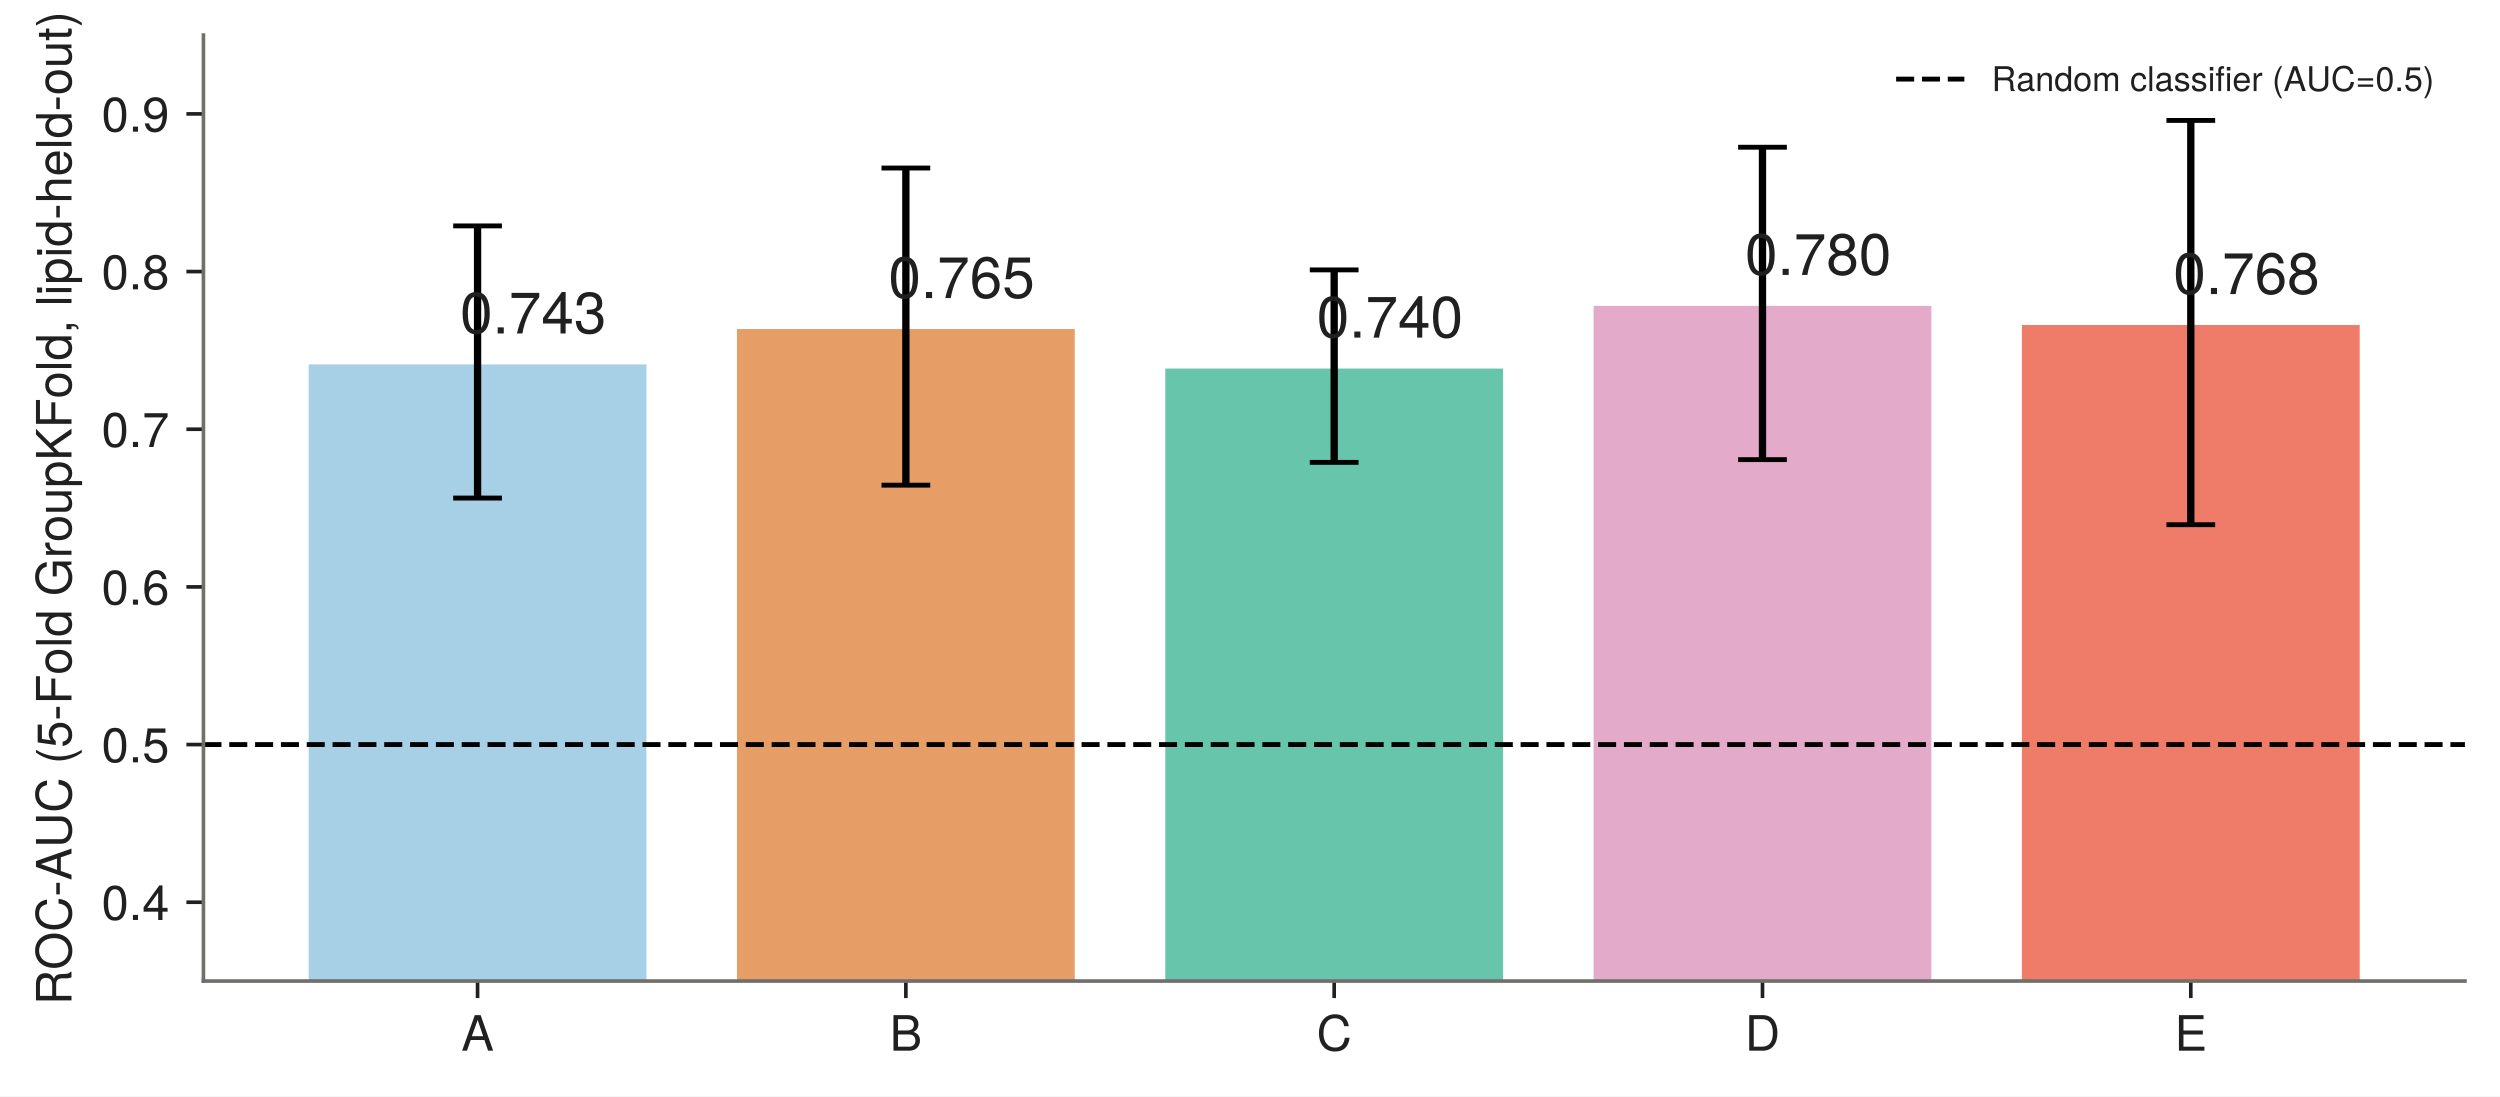
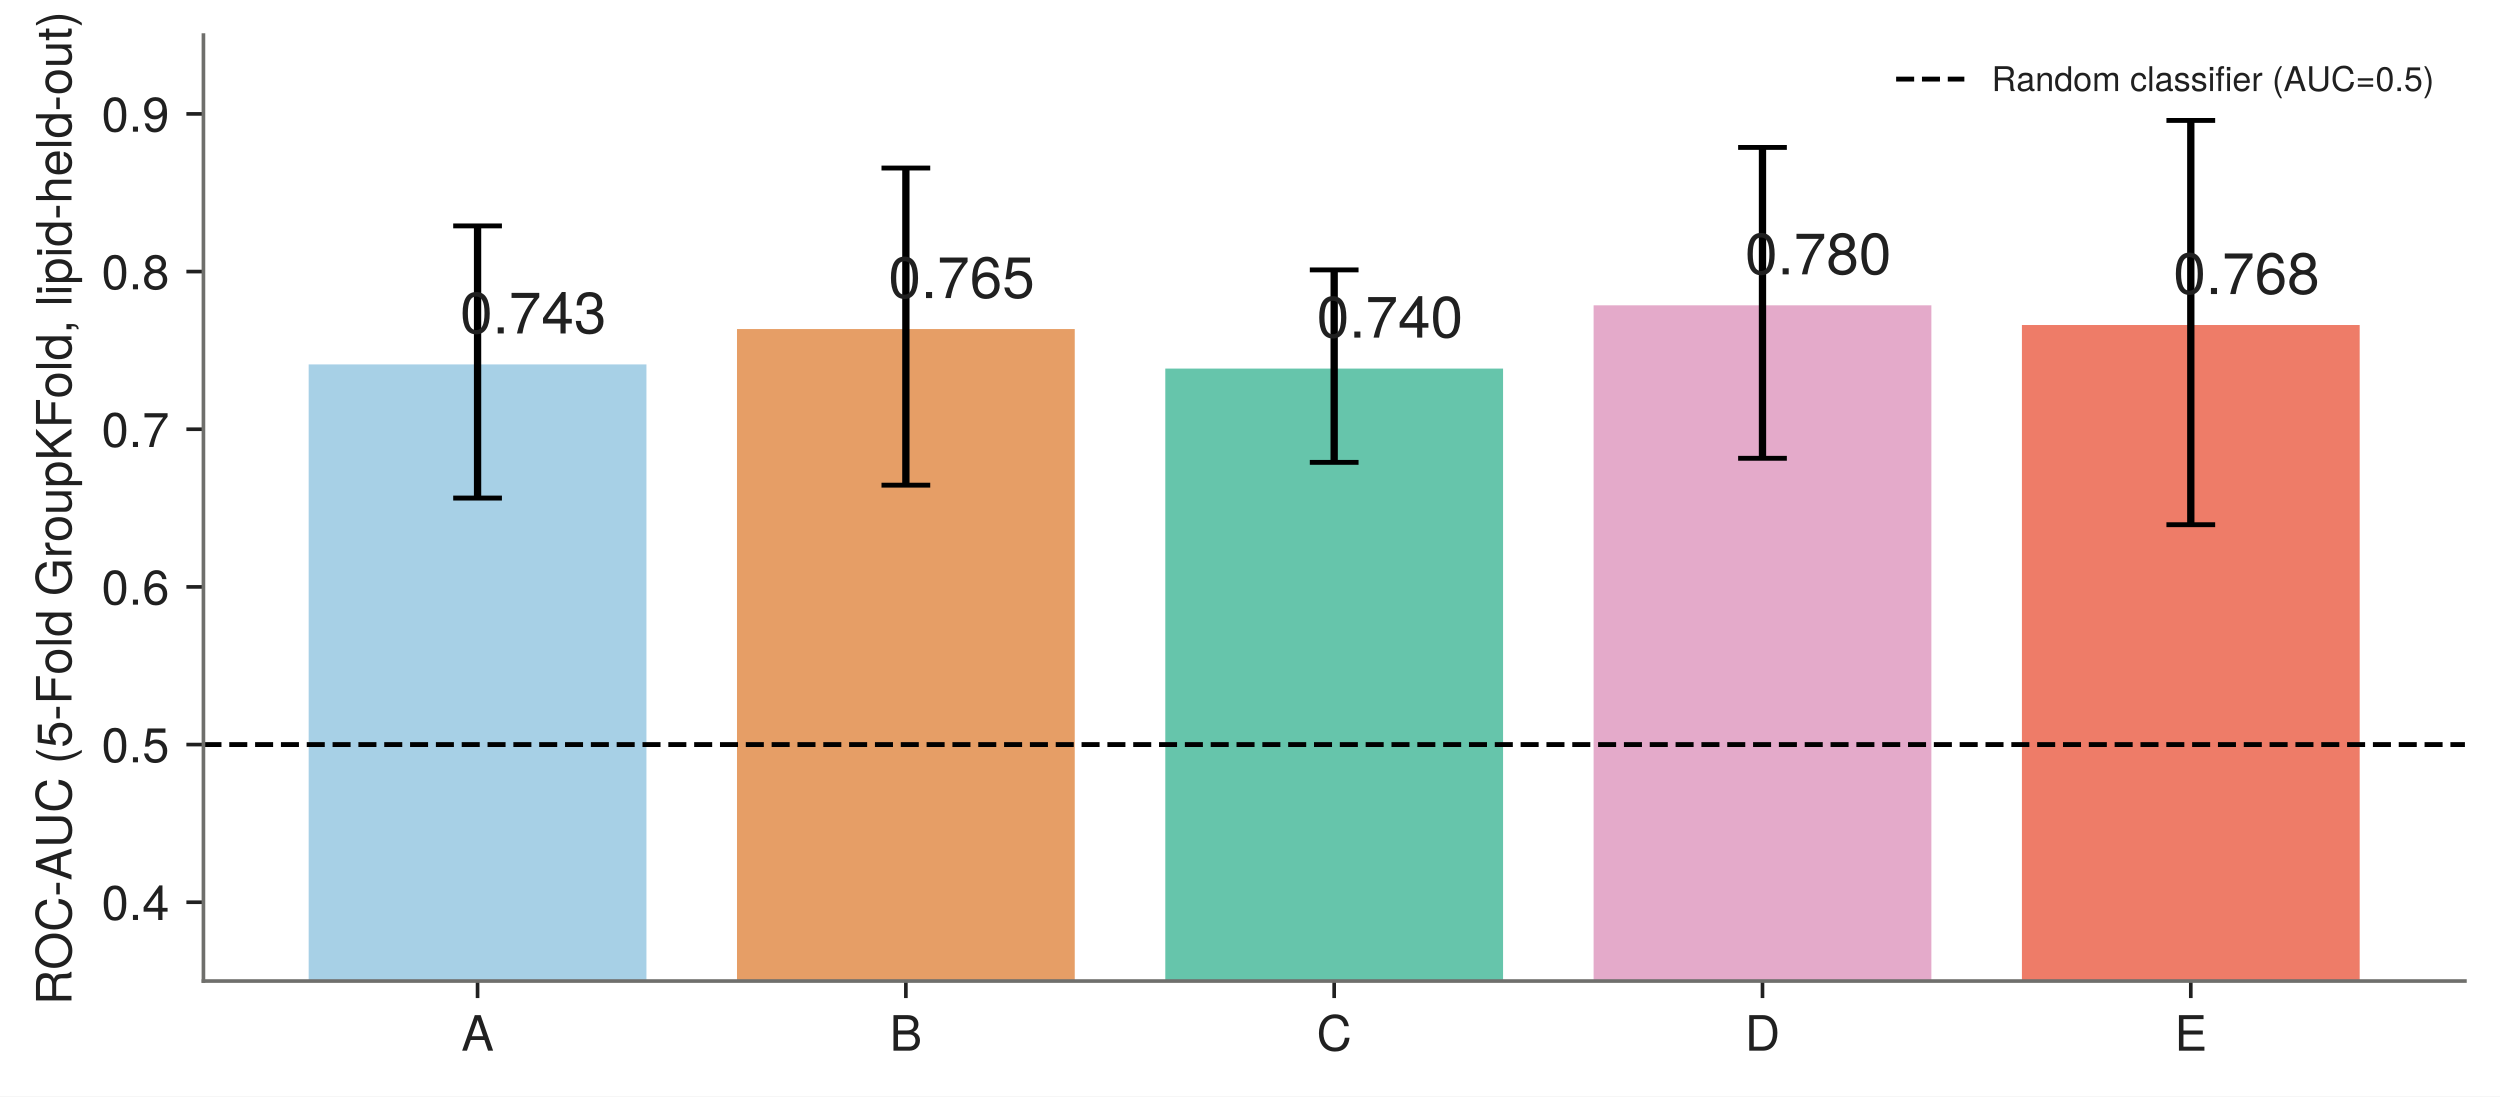
<svg xmlns="http://www.w3.org/2000/svg" xmlns:xlink="http://www.w3.org/1999/xlink" width="513.028pt" height="224.99pt" viewBox="0 0 513.028 224.99" version="1.1">
  <defs>
    <style type="text/css">*{stroke-linejoin: round; stroke-linecap: butt}</style>
  </defs>
  <g id="figure_1">
    <g id="patch_1">
      <path d="M 0 224.99  L 513.028 224.99  L 513.028 -0  L 0 -0  z " style="fill: #ffffff" />
    </g>
    <g id="axes_1">
      <g id="patch_2">
        <path d="M 41.748 201.32  L 505.828 201.32  L 505.828 7.2  L 41.748 7.2  z " style="fill: #ffffff" />
      </g>
      <g id="patch_3">
-         <path d="M 62.843 314.557  L 133.158 314.557  L 133.158 74.28  L 62.843 74.28  z " clip-path="url(#pfeb60986c5)" style="fill: #6db0d6; opacity: 0.6; stroke: #ffffff; stroke-linejoin: miter" />
+         <path d="M 62.843 314.557  L 133.158 314.557  L 133.158 74.28  L 62.843 74.28  z " clip-path="url(#p36dfa2da72)" style="fill: #6db0d6; opacity: 0.6; stroke: #ffffff; stroke-linejoin: miter" />
      </g>
      <g id="patch_4">
-         <path d="M 150.737 314.557  L 221.052 314.557  L 221.052 67.022  L 150.737 67.022  z " clip-path="url(#pfeb60986c5)" style="fill: #d55e00; opacity: 0.6; stroke: #ffffff; stroke-linejoin: miter" />
+         <path d="M 150.737 314.557  L 221.052 314.557  L 221.052 67.022  L 150.737 67.022  z " clip-path="url(#p36dfa2da72)" style="fill: #d55e00; opacity: 0.6; stroke: #ffffff; stroke-linejoin: miter" />
      </g>
      <g id="patch_5">
-         <path d="M 238.631 314.557  L 308.946 314.557  L 308.946 75.135  L 238.631 75.135  z " clip-path="url(#pfeb60986c5)" style="fill: #009e73; opacity: 0.6; stroke: #ffffff; stroke-linejoin: miter" />
+         <path d="M 238.631 314.557  L 308.946 314.557  L 308.946 75.135  L 238.631 75.135  z " clip-path="url(#p36dfa2da72)" style="fill: #009e73; opacity: 0.6; stroke: #ffffff; stroke-linejoin: miter" />
      </g>
      <g id="patch_6">
-         <path d="M 326.525 314.557  L 396.84 314.557  L 396.84 62.267  L 326.525 62.267  z " clip-path="url(#pfeb60986c5)" style="fill: #d271a6; opacity: 0.6; stroke: #ffffff; stroke-linejoin: miter" />
+         <path d="M 326.525 314.557  L 396.84 314.557  L 396.84 62.154  L 326.525 62.154  z " clip-path="url(#p36dfa2da72)" style="fill: #d271a6; opacity: 0.6; stroke: #ffffff; stroke-linejoin: miter" />
      </g>
      <g id="patch_7">
-         <path d="M 414.419 314.557  L 484.734 314.557  L 484.734 66.195  L 414.419 66.195  z " clip-path="url(#pfeb60986c5)" style="fill: #e22504; opacity: 0.6; stroke: #ffffff; stroke-linejoin: miter" />
+         <path d="M 414.419 314.557  L 484.734 314.557  L 484.734 66.195  L 414.419 66.195  z " clip-path="url(#p36dfa2da72)" style="fill: #e22504; opacity: 0.6; stroke: #ffffff; stroke-linejoin: miter" />
      </g>
      <g id="matplotlib.axis_1">
        <g id="xtick_1">
          <g id="line2d_1">
            <defs>
-               <path id="m1c5e6735d0" d="M 0 0  L 0 3.5  " style="stroke: #202020; stroke-width: 0.75" />
+               <path id="m18706e8032" d="M 0 0  L 0 3.5  " style="stroke: #202020; stroke-width: 0.75" />
            </defs>
            <g>
-               <use xlink:href="#m1c5e6735d0" x="98.001" y="201.32" style="fill: #202020; stroke: #202020; stroke-width: 0.75" />
+               <use xlink:href="#m18706e8032" x="98.001" y="201.32" style="fill: #202020; stroke: #202020; stroke-width: 0.75" />
            </g>
          </g>
          <g id="text_1">
            <g style="fill: #202020" transform="translate(94.6654 215.6106) scale(0.1 -0.1)">
              <defs>
                <path id="TeXGyreHeros-Regular-41" d="M 4179 0  L 2541 4666  L 1773 4666  L 109 0  L 742 0  L 1235 1402  L 3034 1402  L 3514 0  L 4179 0  z M 2867 1901  L 1382 1901  L 2150 4026  L 2867 1901  z " transform="scale(0.015625)" />
              </defs>
              <use xlink:href="#TeXGyreHeros-Regular-41" />
            </g>
          </g>
        </g>
        <g id="xtick_2">
          <g id="line2d_2">
            <g>
-               <use xlink:href="#m1c5e6735d0" x="185.894" y="201.32" style="fill: #202020; stroke: #202020; stroke-width: 0.75" />
+               <use xlink:href="#m18706e8032" x="185.894" y="201.32" style="fill: #202020; stroke: #202020; stroke-width: 0.75" />
            </g>
          </g>
          <g id="text_2">
            <g style="fill: #202020" transform="translate(182.5593 215.6106) scale(0.1 -0.1)">
              <defs>
                <path id="TeXGyreHeros-Regular-42" d="M 3987 1331  C 3987 1894 3731 2234 3136 2464  C 3558 2662 3782 3008 3782 3482  C 3782 4160 3283 4666 2400 4666  L 506 4666  L 506 0  L 2611 0  C 3450 0 3987 563 3987 1331  z M 3187 3398  C 3187 2925 2912 2656 2253 2656  L 1101 2656  L 1101 4141  L 2253 4141  C 2912 4141 3187 3872 3187 3398  z M 3392 1325  C 3392 877 3117 525 2554 525  L 1101 525  L 1101 2131  L 2554 2131  C 3117 2131 3392 1779 3392 1325  z " transform="scale(0.015625)" />
              </defs>
              <use xlink:href="#TeXGyreHeros-Regular-42" />
            </g>
          </g>
        </g>
        <g id="xtick_3">
          <g id="line2d_3">
            <g>
-               <use xlink:href="#m1c5e6735d0" x="273.788" y="201.32" style="fill: #202020; stroke: #202020; stroke-width: 0.75" />
+               <use xlink:href="#m18706e8032" x="273.788" y="201.32" style="fill: #202020; stroke: #202020; stroke-width: 0.75" />
            </g>
          </g>
          <g id="text_3">
            <g style="fill: #202020" transform="translate(270.1783 215.6106) scale(0.1 -0.1)">
              <defs>
                <path id="TeXGyreHeros-Regular-43" d="M 4333 1702  L 3718 1702  C 3578 819 3206 410 2419 410  C 1491 410 902 1120 902 2285  C 902 3482 1466 4256 2368 4256  C 3098 4256 3482 3930 3629 3219  L 4237 3219  C 4051 4243 3462 4781 2438 4781  C 1024 4781 307 3642 307 2278  C 307 915 1043 -115 2413 -115  C 3552 -115 4192 486 4333 1702  z " transform="scale(0.015625)" />
              </defs>
              <use xlink:href="#TeXGyreHeros-Regular-43" />
            </g>
          </g>
        </g>
        <g id="xtick_4">
          <g id="line2d_4">
            <g>
-               <use xlink:href="#m1c5e6735d0" x="361.682" y="201.32" style="fill: #202020; stroke: #202020; stroke-width: 0.75" />
+               <use xlink:href="#m18706e8032" x="361.682" y="201.32" style="fill: #202020; stroke: #202020; stroke-width: 0.75" />
            </g>
          </g>
          <g id="text_4">
            <g style="fill: #202020" transform="translate(358.0722 215.6106) scale(0.1 -0.1)">
              <defs>
                <path id="TeXGyreHeros-Regular-44" d="M 4269 2336  C 4269 3782 3552 4666 2368 4666  L 570 4666  L 570 0  L 2368 0  C 3546 0 4269 883 4269 2336  z M 3674 2330  C 3674 1152 3187 525 2266 525  L 1165 525  L 1165 4141  L 2266 4141  C 3187 4141 3674 3520 3674 2330  z " transform="scale(0.015625)" />
              </defs>
              <use xlink:href="#TeXGyreHeros-Regular-44" />
            </g>
          </g>
        </g>
        <g id="xtick_5">
          <g id="line2d_5">
            <g>
-               <use xlink:href="#m1c5e6735d0" x="449.576" y="201.32" style="fill: #202020; stroke: #202020; stroke-width: 0.75" />
+               <use xlink:href="#m18706e8032" x="449.576" y="201.32" style="fill: #202020; stroke: #202020; stroke-width: 0.75" />
            </g>
          </g>
          <g id="text_5">
            <g style="fill: #202020" transform="translate(446.2412 215.6106) scale(0.1 -0.1)">
              <defs>
                <path id="TeXGyreHeros-Regular-45" d="M 3923 0  L 3923 525  L 1171 525  L 1171 2125  L 3712 2125  L 3712 2650  L 1171 2650  L 1171 4141  L 3808 4141  L 3808 4666  L 576 4666  L 576 0  L 3923 0  z " transform="scale(0.015625)" />
              </defs>
              <use xlink:href="#TeXGyreHeros-Regular-45" />
            </g>
          </g>
        </g>
      </g>
      <g id="matplotlib.axis_2">
        <g id="ytick_1">
          <g id="line2d_6">
            <defs>
-               <path id="m7064f7e896" d="M 0 0  L -3.5 0  " style="stroke: #202020; stroke-width: 0.75" />
+               <path id="m49885659f0" d="M 0 0  L -3.5 0  " style="stroke: #202020; stroke-width: 0.75" />
            </defs>
            <g>
-               <use xlink:href="#m7064f7e896" x="41.748" y="185.143" style="fill: #202020; stroke: #202020; stroke-width: 0.75" />
+               <use xlink:href="#m49885659f0" x="41.748" y="185.143" style="fill: #202020; stroke: #202020; stroke-width: 0.75" />
            </g>
          </g>
          <g id="text_6">
            <g style="fill: #202020" transform="translate(20.85 188.7886) scale(0.1 -0.1)">
              <defs>
                <path id="TeXGyreHeros-Regular-30" d="M 3245 2182  C 3245 3757 2746 4538 1760 4538  C 781 4538 275 3744 275 2221  C 275 691 787 -96 1760 -96  C 2720 -96 3245 691 3245 2182  z M 2669 2234  C 2669 947 2374 371 1747 371  C 1152 371 851 973 851 2214  C 851 3456 1152 4038 1760 4038  C 2368 4038 2669 3450 2669 2234  z " transform="scale(0.015625)" />
                <path id="TeXGyreHeros-Regular-2e" d="M 1222 0  L 1222 666  L 557 666  L 557 0  L 1222 0  z " transform="scale(0.015625)" />
                <path id="TeXGyreHeros-Regular-34" d="M 3328 1088  L 3328 1594  L 2656 1594  L 2656 4538  L 2240 4538  L 179 1683  L 179 1088  L 2093 1088  L 2093 0  L 2656 0  L 2656 1088  L 3328 1088  z M 2093 1594  L 672 1594  L 2093 3578  L 2093 1594  z " transform="scale(0.015625)" />
              </defs>
              <use xlink:href="#TeXGyreHeros-Regular-30" />
              <use xlink:href="#TeXGyreHeros-Regular-2e" transform="translate(55.59999 0)" />
              <use xlink:href="#TeXGyreHeros-Regular-34" transform="translate(83.39998 0)" />
            </g>
          </g>
        </g>
        <g id="ytick_2">
          <g id="line2d_7">
            <g>
-               <use xlink:href="#m7064f7e896" x="41.748" y="152.79" style="fill: #202020; stroke: #202020; stroke-width: 0.75" />
+               <use xlink:href="#m49885659f0" x="41.748" y="152.79" style="fill: #202020; stroke: #202020; stroke-width: 0.75" />
            </g>
          </g>
          <g id="text_7">
            <g style="fill: #202020" transform="translate(20.85 156.4353) scale(0.1 -0.1)">
              <defs>
                <path id="TeXGyreHeros-Regular-35" d="M 3283 1504  C 3283 2400 2688 2989 1818 2989  C 1498 2989 1242 2906 979 2714  L 1158 3885  L 3046 3885  L 3046 4442  L 704 4442  L 365 2067  L 883 2067  C 1146 2381 1363 2490 1715 2490  C 2323 2490 2707 2099 2707 1427  C 2707 774 2330 403 1715 403  C 1222 403 922 653 787 1165  L 224 1165  C 410 262 922 -96 1728 -96  C 2643 -96 3283 544 3283 1504  z " transform="scale(0.015625)" />
              </defs>
              <use xlink:href="#TeXGyreHeros-Regular-30" />
              <use xlink:href="#TeXGyreHeros-Regular-2e" transform="translate(55.59999 0)" />
              <use xlink:href="#TeXGyreHeros-Regular-35" transform="translate(83.39998 0)" />
            </g>
          </g>
        </g>
        <g id="ytick_3">
          <g id="line2d_8">
            <g>
-               <use xlink:href="#m7064f7e896" x="41.748" y="120.437" style="fill: #202020; stroke: #202020; stroke-width: 0.75" />
+               <use xlink:href="#m49885659f0" x="41.748" y="120.437" style="fill: #202020; stroke: #202020; stroke-width: 0.75" />
            </g>
          </g>
          <g id="text_8">
            <g style="fill: #202020" transform="translate(20.85 124.082) scale(0.1 -0.1)">
              <defs>
                <path id="TeXGyreHeros-Regular-36" d="M 3283 1408  C 3283 2253 2707 2822 1894 2822  C 1446 2822 1094 2650 851 2317  C 858 3424 1216 4038 1862 4038  C 2259 4038 2534 3789 2624 3354  L 3187 3354  C 3078 4096 2592 4538 1901 4538  C 845 4538 275 3648 275 2067  C 275 653 762 -96 1798 -96  C 2662 -96 3283 518 3283 1408  z M 2707 1363  C 2707 794 2323 403 1805 403  C 1280 403 883 813 883 1395  C 883 1958 1267 2323 1824 2323  C 2368 2323 2707 1971 2707 1363  z " transform="scale(0.015625)" />
              </defs>
              <use xlink:href="#TeXGyreHeros-Regular-30" />
              <use xlink:href="#TeXGyreHeros-Regular-2e" transform="translate(55.59999 0)" />
              <use xlink:href="#TeXGyreHeros-Regular-36" transform="translate(83.39998 0)" />
            </g>
          </g>
        </g>
        <g id="ytick_4">
          <g id="line2d_9">
            <g>
-               <use xlink:href="#m7064f7e896" x="41.748" y="88.083" style="fill: #202020; stroke: #202020; stroke-width: 0.75" />
+               <use xlink:href="#m49885659f0" x="41.748" y="88.083" style="fill: #202020; stroke: #202020; stroke-width: 0.75" />
            </g>
          </g>
          <g id="text_9">
            <g style="fill: #202020" transform="translate(20.85 91.72865) scale(0.1 -0.1)">
              <defs>
                <path id="TeXGyreHeros-Regular-37" d="M 3328 3968  L 3328 4442  L 294 4442  L 294 3885  L 2746 3885  C 1843 2746 1203 1421 883 0  L 1485 0  C 1734 1466 2374 2835 3328 3968  z " transform="scale(0.015625)" />
              </defs>
              <use xlink:href="#TeXGyreHeros-Regular-30" />
              <use xlink:href="#TeXGyreHeros-Regular-2e" transform="translate(55.59999 0)" />
              <use xlink:href="#TeXGyreHeros-Regular-37" transform="translate(83.39998 0)" />
            </g>
          </g>
        </g>
        <g id="ytick_5">
          <g id="line2d_10">
            <g>
-               <use xlink:href="#m7064f7e896" x="41.748" y="55.73" style="fill: #202020; stroke: #202020; stroke-width: 0.75" />
+               <use xlink:href="#m49885659f0" x="41.748" y="55.73" style="fill: #202020; stroke: #202020; stroke-width: 0.75" />
            </g>
          </g>
          <g id="text_10">
            <g style="fill: #202020" transform="translate(20.85 59.37531) scale(0.1 -0.1)">
              <defs>
                <path id="TeXGyreHeros-Regular-38" d="M 3283 1280  C 3283 1786 3027 2138 2502 2387  C 2970 2669 3123 2899 3123 3328  C 3123 4038 2566 4538 1760 4538  C 960 4538 397 4038 397 3328  C 397 2906 550 2675 1011 2387  C 493 2138 237 1786 237 1286  C 237 454 864 -96 1760 -96  C 2656 -96 3283 454 3283 1280  z M 2547 3315  C 2547 2893 2234 2611 1760 2611  C 1286 2611 973 2893 973 3322  C 973 3757 1286 4038 1760 4038  C 2240 4038 2547 3757 2547 3315  z M 2707 1274  C 2707 736 2323 403 1747 403  C 1197 403 813 742 813 1274  C 813 1805 1197 2138 1760 2138  C 2323 2138 2707 1805 2707 1274  z " transform="scale(0.015625)" />
              </defs>
              <use xlink:href="#TeXGyreHeros-Regular-30" />
              <use xlink:href="#TeXGyreHeros-Regular-2e" transform="translate(55.59999 0)" />
              <use xlink:href="#TeXGyreHeros-Regular-38" transform="translate(83.39998 0)" />
            </g>
          </g>
        </g>
        <g id="ytick_6">
          <g id="line2d_11">
            <g>
-               <use xlink:href="#m7064f7e896" x="41.748" y="23.377" style="fill: #202020; stroke: #202020; stroke-width: 0.75" />
+               <use xlink:href="#m49885659f0" x="41.748" y="23.377" style="fill: #202020; stroke: #202020; stroke-width: 0.75" />
            </g>
          </g>
          <g id="text_11">
            <g style="fill: #202020" transform="translate(20.85 27.02198) scale(0.1 -0.1)">
              <defs>
                <path id="TeXGyreHeros-Regular-39" d="M 3258 2374  C 3258 3795 2765 4538 1728 4538  C 864 4538 243 3923 243 3034  C 243 2189 819 1619 1638 1619  C 2067 1619 2381 1773 2675 2125  C 2669 1018 2310 403 1664 403  C 1267 403 992 653 902 1088  L 339 1088  C 448 346 934 -96 1626 -96  C 2688 -96 3258 806 3258 2374  z M 2643 3046  C 2643 2490 2253 2118 1702 2118  C 1158 2118 819 2470 819 3078  C 819 3654 1203 4045 1722 4045  C 2246 4045 2643 3635 2643 3046  z " transform="scale(0.015625)" />
              </defs>
              <use xlink:href="#TeXGyreHeros-Regular-30" />
              <use xlink:href="#TeXGyreHeros-Regular-2e" transform="translate(55.59999 0)" />
              <use xlink:href="#TeXGyreHeros-Regular-39" transform="translate(83.39998 0)" />
            </g>
          </g>
        </g>
        <g id="text_12">
          <g style="fill: #202020" transform="translate(14.67031 206.2194) rotate(-90) scale(0.1 -0.1)">
            <defs>
              <path id="TeXGyreHeros-Regular-52" d="M 4346 0  L 4346 147  C 4122 301 4070 467 4064 1088  C 4051 1856 3936 2086 3430 2304  C 3955 2560 4166 2886 4166 3418  C 4166 4224 3661 4666 2746 4666  L 595 4666  L 595 0  L 1190 0  L 1190 2010  L 2726 2010  C 3251 2010 3501 1754 3494 1178  L 3488 762  C 3482 474 3539 192 3622 0  L 4346 0  z M 3546 3334  C 3546 2784 3264 2534 2630 2534  L 1190 2534  L 1190 4141  L 2630 4141  C 3296 4141 3546 3859 3546 3334  z " transform="scale(0.015625)" />
              <path id="TeXGyreHeros-Regular-4f" d="M 4749 2259  C 4749 3763 3859 4781 2490 4781  C 1152 4781 243 3757 243 2298  C 243 838 1152 -115 2496 -115  C 3866 -115 4749 890 4749 2259  z M 4154 2272  C 4154 1146 3482 410 2496 410  C 1504 410 838 1146 838 2298  C 838 3450 1504 4256 2490 4256  C 3501 4256 4154 3450 4154 2272  z " transform="scale(0.015625)" />
              <path id="TeXGyreHeros-Regular-2d" d="M 1818 1536  L 1818 1997  L 294 1997  L 294 1536  L 1818 1536  z " transform="scale(0.015625)" />
              <path id="TeXGyreHeros-Regular-55" d="M 4128 1421  L 4128 4666  L 3533 4666  L 3533 1421  C 3533 794 3078 410 2330 410  C 1632 410 1139 742 1139 1421  L 1139 4666  L 544 4666  L 544 1421  C 544 474 1222 -115 2330 -115  C 3424 -115 4128 486 4128 1421  z " transform="scale(0.015625)" />
              <path id="TeXGyreHeros-Regular-20" transform="scale(0.015625)" />
              <path id="TeXGyreHeros-Regular-28" d="M 1862 -1357  C 1299 -442 986 634 986 1658  C 986 2675 1299 3757 1862 4666  L 1510 4666  C 870 3827 467 2662 467 1658  C 467 646 870 -518 1510 -1357  L 1862 -1357  z " transform="scale(0.015625)" />
              <path id="TeXGyreHeros-Regular-46" d="M 3706 4141  L 3706 4666  L 576 4666  L 576 0  L 1171 0  L 1171 2125  L 3398 2125  L 3398 2650  L 1171 2650  L 1171 4141  L 3706 4141  z " transform="scale(0.015625)" />
              <path id="TeXGyreHeros-Regular-6f" d="M 3264 1651  C 3264 2810 2707 3450 1741 3450  C 800 3450 230 2803 230 1677  C 230 550 794 -96 1747 -96  C 2688 -96 3264 550 3264 1651  z M 2707 1658  C 2707 870 2336 397 1747 397  C 1152 397 787 864 787 1677  C 787 2483 1152 2957 1747 2957  C 2349 2957 2707 2490 2707 1658  z " transform="scale(0.015625)" />
              <path id="TeXGyreHeros-Regular-6c" d="M 966 0  L 966 4666  L 435 4666  L 435 0  L 966 0  z " transform="scale(0.015625)" />
              <path id="TeXGyreHeros-Regular-64" d="M 3168 0  L 3168 4666  L 2637 4666  L 2637 2931  C 2413 3270 2054 3450 1606 3450  C 736 3450 166 2778 166 1709  C 166 576 723 -96 1626 -96  C 2086 -96 2406 77 2694 493  L 2694 0  L 3168 0  z M 2637 1664  C 2637 890 2266 403 1702 403  C 1114 403 723 896 723 1677  C 723 2458 1114 2950 1696 2950  C 2272 2950 2637 2438 2637 1664  z " transform="scale(0.015625)" />
              <path id="TeXGyreHeros-Regular-47" d="M 4538 0  L 4538 2464  L 2592 2464  L 2592 1939  L 4013 1939  L 4013 1811  C 4013 979 3398 410 2547 410  C 1491 410 877 1178 877 2317  C 877 3462 1530 4256 2515 4256  C 3226 4256 3738 3853 3866 3251  L 4474 3251  C 4307 4198 3590 4781 2522 4781  C 1094 4781 282 3680 282 2285  C 282 851 1158 -115 2419 -115  C 3053 -115 3558 109 4013 614  L 4160 0  L 4538 0  z " transform="scale(0.015625)" />
              <path id="TeXGyreHeros-Regular-72" d="M 2054 2886  L 2054 3430  C 1965 3443 1920 3450 1850 3450  C 1504 3450 1242 3245 934 2746  L 934 3354  L 448 3354  L 448 0  L 979 0  L 979 1741  C 979 2496 1229 2874 2054 2886  z " transform="scale(0.015625)" />
              <path id="TeXGyreHeros-Regular-75" d="M 3085 0  L 3085 3354  L 2554 3354  L 2554 1504  C 2554 819 2195 371 1638 371  C 1216 371 947 627 947 1030  L 947 3354  L 416 3354  L 416 819  C 416 262 832 -96 1485 -96  C 1978 -96 2291 77 2605 518  L 2605 0  L 3085 0  z " transform="scale(0.015625)" />
              <path id="TeXGyreHeros-Regular-70" d="M 3347 1645  C 3347 2771 2797 3450 1907 3450  C 1453 3450 1088 3245 838 2848  L 838 3354  L 352 3354  L 352 -1395  L 883 -1395  L 883 403  C 1165 58 1478 -96 1914 -96  C 2778 -96 3347 576 3347 1645  z M 2790 1658  C 2790 896 2400 403 1818 403  C 1254 403 883 864 883 1651  C 883 2438 1254 2950 1818 2950  C 2406 2950 2790 2458 2790 1658  z " transform="scale(0.015625)" />
              <path id="TeXGyreHeros-Regular-4b" d="M 4211 0  L 2291 2765  L 4192 4666  L 3424 4666  L 1101 2304  L 1101 4666  L 506 4666  L 506 0  L 1101 0  L 1101 1632  L 1862 2394  L 3507 0  L 4211 0  z " transform="scale(0.015625)" />
              <path id="TeXGyreHeros-Regular-2c" d="M 1229 -102  L 1229 666  L 557 666  L 557 0  L 941 0  L 941 -115  C 941 -557 858 -685 557 -698  L 557 -941  C 1005 -941 1229 -653 1229 -102  z " transform="scale(0.015625)" />
              <path id="TeXGyreHeros-Regular-69" d="M 979 0  L 979 3354  L 448 3354  L 448 0  L 979 0  z M 1050 3859  L 1050 4525  L 384 4525  L 384 3859  L 1050 3859  z " transform="scale(0.015625)" />
              <path id="TeXGyreHeros-Regular-68" d="M 3110 0  L 3110 2534  C 3110 3098 2707 3450 2054 3450  C 1581 3450 1293 3302 979 2893  L 979 4666  L 448 4666  L 448 0  L 979 0  L 979 1850  C 979 2534 1338 2982 1888 2982  C 2266 2982 2579 2765 2579 2323  L 2579 0  L 3110 0  z " transform="scale(0.015625)" />
              <path id="TeXGyreHeros-Regular-65" d="M 3283 1523  C 3283 2010 3245 2317 3149 2566  C 2931 3117 2419 3450 1792 3450  C 858 3450 256 2758 256 1658  C 256 557 838 -96 1779 -96  C 2547 -96 3078 339 3213 1018  L 2675 1018  C 2528 576 2227 397 1798 397  C 1242 397 826 755 813 1523  L 3283 1523  z M 2714 1997  C 2714 1997 2714 1971 2707 1958  L 826 1958  C 870 2554 1248 2957 1786 2957  C 2310 2957 2714 2522 2714 1997  z " transform="scale(0.015625)" />
              <path id="TeXGyreHeros-Regular-74" d="M 1626 0  L 1626 448  C 1555 429 1472 422 1370 422  C 1139 422 1075 486 1075 723  L 1075 2918  L 1626 2918  L 1626 3354  L 1075 3354  L 1075 4275  L 544 4275  L 544 3354  L 90 3354  L 90 2918  L 544 2918  L 544 486  C 544 147 774 -45 1190 -45  C 1318 -45 1446 -32 1626 0  z " transform="scale(0.015625)" />
              <path id="TeXGyreHeros-Regular-29" d="M 1638 1651  C 1638 2662 1235 3827 595 4666  L 243 4666  C 806 3750 1120 2675 1120 1651  C 1120 634 806 -448 243 -1357  L 595 -1357  C 1235 -518 1638 646 1638 1651  z " transform="scale(0.015625)" />
            </defs>
            <use xlink:href="#TeXGyreHeros-Regular-52" />
            <use xlink:href="#TeXGyreHeros-Regular-4f" transform="translate(72.19998 0)" />
            <use xlink:href="#TeXGyreHeros-Regular-43" transform="translate(150 0)" />
            <use xlink:href="#TeXGyreHeros-Regular-2d" transform="translate(222.2 0)" />
            <use xlink:href="#TeXGyreHeros-Regular-41" transform="translate(255.4999 0)" />
            <use xlink:href="#TeXGyreHeros-Regular-55" transform="translate(322.1999 0)" />
            <use xlink:href="#TeXGyreHeros-Regular-43" transform="translate(394.3999 0)" />
            <use xlink:href="#TeXGyreHeros-Regular-20" transform="translate(466.5999 0)" />
            <use xlink:href="#TeXGyreHeros-Regular-28" transform="translate(494.3999 0)" />
            <use xlink:href="#TeXGyreHeros-Regular-35" transform="translate(527.6999 0)" />
            <use xlink:href="#TeXGyreHeros-Regular-2d" transform="translate(583.2999 0)" />
            <use xlink:href="#TeXGyreHeros-Regular-46" transform="translate(616.5999 0)" />
            <use xlink:href="#TeXGyreHeros-Regular-6f" transform="translate(677.6998 0)" />
            <use xlink:href="#TeXGyreHeros-Regular-6c" transform="translate(733.2998 0)" />
            <use xlink:href="#TeXGyreHeros-Regular-64" transform="translate(755.4998 0)" />
            <use xlink:href="#TeXGyreHeros-Regular-20" transform="translate(811.0998 0)" />
            <use xlink:href="#TeXGyreHeros-Regular-47" transform="translate(838.8998 0)" />
            <use xlink:href="#TeXGyreHeros-Regular-72" transform="translate(916.6998 0)" />
            <use xlink:href="#TeXGyreHeros-Regular-6f" transform="translate(949.9998 0)" />
            <use xlink:href="#TeXGyreHeros-Regular-75" transform="translate(1005.6 0)" />
            <use xlink:href="#TeXGyreHeros-Regular-70" transform="translate(1061.2 0)" />
            <use xlink:href="#TeXGyreHeros-Regular-4b" transform="translate(1116.8 0)" />
            <use xlink:href="#TeXGyreHeros-Regular-46" transform="translate(1183.5 0)" />
            <use xlink:href="#TeXGyreHeros-Regular-6f" transform="translate(1244.6 0)" />
            <use xlink:href="#TeXGyreHeros-Regular-6c" transform="translate(1300.2 0)" />
            <use xlink:href="#TeXGyreHeros-Regular-64" transform="translate(1322.4 0)" />
            <use xlink:href="#TeXGyreHeros-Regular-2c" transform="translate(1378 0)" />
            <use xlink:href="#TeXGyreHeros-Regular-20" transform="translate(1405.8 0)" />
            <use xlink:href="#TeXGyreHeros-Regular-6c" transform="translate(1433.6 0)" />
            <use xlink:href="#TeXGyreHeros-Regular-69" transform="translate(1455.8 0)" />
            <use xlink:href="#TeXGyreHeros-Regular-70" transform="translate(1478 0)" />
            <use xlink:href="#TeXGyreHeros-Regular-69" transform="translate(1533.6 0)" />
            <use xlink:href="#TeXGyreHeros-Regular-64" transform="translate(1555.8 0)" />
            <use xlink:href="#TeXGyreHeros-Regular-2d" transform="translate(1611.4 0)" />
            <use xlink:href="#TeXGyreHeros-Regular-68" transform="translate(1644.7 0)" />
            <use xlink:href="#TeXGyreHeros-Regular-65" transform="translate(1700.3 0)" />
            <use xlink:href="#TeXGyreHeros-Regular-6c" transform="translate(1755.9 0)" />
            <use xlink:href="#TeXGyreHeros-Regular-64" transform="translate(1778.1 0)" />
            <use xlink:href="#TeXGyreHeros-Regular-2d" transform="translate(1833.7 0)" />
            <use xlink:href="#TeXGyreHeros-Regular-6f" transform="translate(1867 0)" />
            <use xlink:href="#TeXGyreHeros-Regular-75" transform="translate(1922.6 0)" />
            <use xlink:href="#TeXGyreHeros-Regular-74" transform="translate(1978.2 0)" />
            <use xlink:href="#TeXGyreHeros-Regular-29" transform="translate(2006 0)" />
          </g>
        </g>
      </g>
      <g id="LineCollection_1">
-         <path d="M 98.001 102.209  L 98.001 46.351  " clip-path="url(#pfeb60986c5)" style="fill: none; stroke: #000000; stroke-width: 1.5" />
-         <path d="M 185.894 99.559  L 185.894 34.484  " clip-path="url(#pfeb60986c5)" style="fill: none; stroke: #000000; stroke-width: 1.5" />
-         <path d="M 273.788 94.884  L 273.788 55.386  " clip-path="url(#pfeb60986c5)" style="fill: none; stroke: #000000; stroke-width: 1.5" />
-         <path d="M 361.682 94.317  L 361.682 30.217  " clip-path="url(#pfeb60986c5)" style="fill: none; stroke: #000000; stroke-width: 1.5" />
-         <path d="M 449.576 107.678  L 449.576 24.711  " clip-path="url(#pfeb60986c5)" style="fill: none; stroke: #000000; stroke-width: 1.5" />
+         <path d="M 98.001 102.209  L 98.001 46.351  " clip-path="url(#p36dfa2da72)" style="fill: none; stroke: #000000; stroke-width: 1.5" />
+         <path d="M 185.894 99.559  L 185.894 34.484  " clip-path="url(#p36dfa2da72)" style="fill: none; stroke: #000000; stroke-width: 1.5" />
+         <path d="M 273.788 94.884  L 273.788 55.386  " clip-path="url(#p36dfa2da72)" style="fill: none; stroke: #000000; stroke-width: 1.5" />
+         <path d="M 361.682 94.053  L 361.682 30.255  " clip-path="url(#p36dfa2da72)" style="fill: none; stroke: #000000; stroke-width: 1.5" />
+         <path d="M 449.576 107.678  L 449.576 24.711  " clip-path="url(#p36dfa2da72)" style="fill: none; stroke: #000000; stroke-width: 1.5" />
      </g>
      <g id="line2d_12">
        <defs>
-           <path id="m192917acd3" d="M 5 0  L -5 -0  " style="stroke: #000000" />
+           <path id="md95f2ca2b7" d="M 5 0  L -5 -0  " style="stroke: #000000" />
        </defs>
-         <g clip-path="url(#pfeb60986c5)">
-           <use xlink:href="#m192917acd3" x="98.001" y="102.209" style="fill: #6db0d6; stroke: #000000" />
-           <use xlink:href="#m192917acd3" x="185.894" y="99.559" style="fill: #6db0d6; stroke: #000000" />
-           <use xlink:href="#m192917acd3" x="273.788" y="94.884" style="fill: #6db0d6; stroke: #000000" />
-           <use xlink:href="#m192917acd3" x="361.682" y="94.317" style="fill: #6db0d6; stroke: #000000" />
-           <use xlink:href="#m192917acd3" x="449.576" y="107.678" style="fill: #6db0d6; stroke: #000000" />
+         <g clip-path="url(#p36dfa2da72)">
+           <use xlink:href="#md95f2ca2b7" x="98.001" y="102.209" style="fill: #6db0d6; stroke: #000000" />
+           <use xlink:href="#md95f2ca2b7" x="185.894" y="99.559" style="fill: #6db0d6; stroke: #000000" />
+           <use xlink:href="#md95f2ca2b7" x="273.788" y="94.884" style="fill: #6db0d6; stroke: #000000" />
+           <use xlink:href="#md95f2ca2b7" x="361.682" y="94.053" style="fill: #6db0d6; stroke: #000000" />
+           <use xlink:href="#md95f2ca2b7" x="449.576" y="107.678" style="fill: #6db0d6; stroke: #000000" />
        </g>
      </g>
      <g id="line2d_13">
-         <g clip-path="url(#pfeb60986c5)">
-           <use xlink:href="#m192917acd3" x="98.001" y="46.351" style="fill: #6db0d6; stroke: #000000" />
-           <use xlink:href="#m192917acd3" x="185.894" y="34.484" style="fill: #6db0d6; stroke: #000000" />
-           <use xlink:href="#m192917acd3" x="273.788" y="55.386" style="fill: #6db0d6; stroke: #000000" />
-           <use xlink:href="#m192917acd3" x="361.682" y="30.217" style="fill: #6db0d6; stroke: #000000" />
-           <use xlink:href="#m192917acd3" x="449.576" y="24.711" style="fill: #6db0d6; stroke: #000000" />
+         <g clip-path="url(#p36dfa2da72)">
+           <use xlink:href="#md95f2ca2b7" x="98.001" y="46.351" style="fill: #6db0d6; stroke: #000000" />
+           <use xlink:href="#md95f2ca2b7" x="185.894" y="34.484" style="fill: #6db0d6; stroke: #000000" />
+           <use xlink:href="#md95f2ca2b7" x="273.788" y="55.386" style="fill: #6db0d6; stroke: #000000" />
+           <use xlink:href="#md95f2ca2b7" x="361.682" y="30.255" style="fill: #6db0d6; stroke: #000000" />
+           <use xlink:href="#md95f2ca2b7" x="449.576" y="24.711" style="fill: #6db0d6; stroke: #000000" />
        </g>
      </g>
      <g id="line2d_14">
-         <path d="M 41.748 152.79  L 505.828 152.79  " clip-path="url(#pfeb60986c5)" style="fill: none; stroke-dasharray: 3.7,1.6; stroke-dashoffset: 0; stroke: #000000" />
+         <path d="M 41.748 152.79  L 505.828 152.79  " clip-path="url(#p36dfa2da72)" style="fill: none; stroke-dasharray: 3.7,1.6; stroke-dashoffset: 0; stroke: #000000" />
      </g>
      <g id="patch_8">
        <path d="M 41.748 201.32  L 41.748 7.2  " style="fill: none; stroke: #6f6f6c; stroke-width: 0.75; stroke-linejoin: miter; stroke-linecap: square" />
      </g>
      <g id="patch_9">
        <path d="M 41.748 201.32  L 505.828 201.32  " style="fill: none; stroke: #6f6f6c; stroke-width: 0.75; stroke-linejoin: miter; stroke-linecap: square" />
      </g>
      <g id="text_13">
        <g style="fill: #202020" transform="translate(94.41646 68.4293) scale(0.12 -0.12)">
          <defs>
            <path id="TeXGyreHeros-Regular-33" d="M 3238 1318  C 3238 1869 3014 2189 2470 2374  C 2893 2541 3104 2835 3104 3290  C 3104 4070 2586 4538 1722 4538  C 806 4538 320 4038 301 3072  L 864 3072  C 877 3744 1152 4045 1728 4045  C 2227 4045 2528 3750 2528 3270  C 2528 2784 2317 2586 1414 2586  L 1414 2112  L 1722 2112  C 2342 2112 2662 1818 2662 1312  C 2662 742 2310 403 1722 403  C 1107 403 806 710 768 1370  L 205 1370  C 275 358 774 -96 1702 -96  C 2637 -96 3238 461 3238 1318  z " transform="scale(0.015625)" />
          </defs>
          <use xlink:href="#TeXGyreHeros-Regular-30" />
          <use xlink:href="#TeXGyreHeros-Regular-2e" transform="translate(55.59999 0)" />
          <use xlink:href="#TeXGyreHeros-Regular-37" transform="translate(83.39998 0)" />
          <use xlink:href="#TeXGyreHeros-Regular-34" transform="translate(139 0)" />
          <use xlink:href="#TeXGyreHeros-Regular-33" transform="translate(194.6 0)" />
        </g>
      </g>
      <g id="text_14">
        <g style="fill: #202020" transform="translate(182.3104 61.17068) scale(0.12 -0.12)">
          <use xlink:href="#TeXGyreHeros-Regular-30" />
          <use xlink:href="#TeXGyreHeros-Regular-2e" transform="translate(55.59999 0)" />
          <use xlink:href="#TeXGyreHeros-Regular-37" transform="translate(83.39998 0)" />
          <use xlink:href="#TeXGyreHeros-Regular-36" transform="translate(139 0)" />
          <use xlink:href="#TeXGyreHeros-Regular-35" transform="translate(194.6 0)" />
        </g>
      </g>
      <g id="text_15">
        <g style="fill: #202020" transform="translate(270.2043 69.28377) scale(0.12 -0.12)">
          <use xlink:href="#TeXGyreHeros-Regular-30" />
          <use xlink:href="#TeXGyreHeros-Regular-2e" transform="translate(55.59999 0)" />
          <use xlink:href="#TeXGyreHeros-Regular-37" transform="translate(83.39998 0)" />
          <use xlink:href="#TeXGyreHeros-Regular-34" transform="translate(139 0)" />
          <use xlink:href="#TeXGyreHeros-Regular-30" transform="translate(194.6 0)" />
        </g>
      </g>
      <g id="text_16">
-         <g style="fill: #202020" transform="translate(358.0983 56.41613) scale(0.12 -0.12)">
+         <g style="fill: #202020" transform="translate(358.0983 56.30278) scale(0.12 -0.12)">
          <use xlink:href="#TeXGyreHeros-Regular-30" />
          <use xlink:href="#TeXGyreHeros-Regular-2e" transform="translate(55.59999 0)" />
          <use xlink:href="#TeXGyreHeros-Regular-37" transform="translate(83.39998 0)" />
          <use xlink:href="#TeXGyreHeros-Regular-38" transform="translate(139 0)" />
          <use xlink:href="#TeXGyreHeros-Regular-30" transform="translate(194.6 0)" />
        </g>
      </g>
      <g id="text_17">
        <g style="fill: #202020" transform="translate(445.9922 60.34371) scale(0.12 -0.12)">
          <use xlink:href="#TeXGyreHeros-Regular-30" />
          <use xlink:href="#TeXGyreHeros-Regular-2e" transform="translate(55.59999 0)" />
          <use xlink:href="#TeXGyreHeros-Regular-37" transform="translate(83.39998 0)" />
          <use xlink:href="#TeXGyreHeros-Regular-36" transform="translate(139 0)" />
          <use xlink:href="#TeXGyreHeros-Regular-38" transform="translate(194.6 0)" />
        </g>
      </g>
      <g id="legend_1">
        <g id="line2d_15">
          <path d="M 389.107 16.238  L 396.107 16.238  L 403.107 16.238  " style="fill: none; stroke-dasharray: 3.7,1.6; stroke-dashoffset: 0; stroke: #000000" />
        </g>
        <g id="text_18">
          <g style="fill: #202020" transform="translate(408.7067 18.68766) scale(0.07 -0.07)">
            <defs>
              <path id="TeXGyreHeros-Regular-61" d="M 3424 13  L 3424 416  C 3366 403 3341 403 3309 403  C 3123 403 3021 499 3021 666  L 3021 2534  C 3021 3130 2586 3450 1760 3450  C 947 3450 448 3136 416 2362  L 954 2362  C 998 2771 1242 2957 1741 2957  C 2221 2957 2490 2778 2490 2458  L 2490 2317  C 2490 2093 2355 1997 1933 1946  C 1178 1850 1062 1824 858 1741  C 467 1581 269 1280 269 870  C 269 262 691 -96 1370 -96  C 1798 -96 2214 83 2509 397  C 2566 141 2797 -45 3059 -45  C 3168 -45 3251 -32 3424 13  z M 2490 1158  C 2490 678 2003 371 1485 371  C 1069 371 826 518 826 883  C 826 1235 1062 1389 1632 1472  C 2195 1549 2310 1574 2490 1658  L 2490 1158  z " transform="scale(0.015625)" />
              <path id="TeXGyreHeros-Regular-6e" d="M 3117 0  L 3117 2534  C 3117 3091 2701 3450 2054 3450  C 1555 3450 1235 3258 941 2790  L 941 3354  L 448 3354  L 448 0  L 979 0  L 979 1850  C 979 2534 1350 2982 1894 2982  C 2317 2982 2586 2726 2586 2323  L 2586 0  L 3117 0  z " transform="scale(0.015625)" />
              <path id="TeXGyreHeros-Regular-6d" d="M 4864 0  L 4864 2515  C 4864 3117 4531 3450 3904 3450  C 3456 3450 3187 3315 2874 2938  C 2675 3296 2406 3450 1971 3450  C 1523 3450 1229 3283 941 2880  L 941 3354  L 454 3354  L 454 0  L 986 0  L 986 2106  C 986 2592 1338 2982 1773 2982  C 2170 2982 2394 2739 2394 2310  L 2394 0  L 2925 0  L 2925 2106  C 2925 2592 3283 2982 3718 2982  C 4109 2982 4333 2733 4333 2310  L 4333 0  L 4864 0  z " transform="scale(0.015625)" />
              <path id="TeXGyreHeros-Regular-63" d="M 3053 1152  L 2515 1152  C 2426 614 2150 397 1696 397  C 1107 397 755 851 755 1645  C 755 2483 1101 2957 1683 2957  C 2131 2957 2413 2694 2477 2227  L 3014 2227  C 2950 3046 2438 3450 1690 3450  C 787 3450 198 2758 198 1645  C 198 563 774 -96 1683 -96  C 2483 -96 2989 384 3053 1152  z " transform="scale(0.015625)" />
              <path id="TeXGyreHeros-Regular-73" d="M 2938 941  C 2938 1440 2656 1690 1990 1850  L 1478 1971  C 1043 2074 858 2214 858 2451  C 858 2758 1133 2957 1568 2957  C 1997 2957 2227 2771 2240 2419  L 2803 2419  C 2797 3078 2362 3450 1587 3450  C 806 3450 301 3046 301 2426  C 301 1901 570 1651 1363 1459  L 1862 1338  C 2234 1248 2381 1139 2381 896  C 2381 582 2067 397 1600 397  C 1120 397 851 512 781 1024  L 218 1024  C 243 250 678 -96 1555 -96  C 2400 -96 2938 294 2938 941  z " transform="scale(0.015625)" />
              <path id="TeXGyreHeros-Regular-66" d="M 1651 2918  L 1651 3354  L 1094 3354  L 1094 3878  C 1094 4102 1222 4218 1466 4218  C 1510 4218 1530 4218 1651 4211  L 1651 4653  C 1530 4678 1459 4685 1350 4685  C 858 4685 563 4403 563 3923  L 563 3354  L 115 3354  L 115 2918  L 563 2918  L 563 0  L 1094 0  L 1094 2918  L 1651 2918  z " transform="scale(0.015625)" />
              <path id="TeXGyreHeros-Regular-3d" d="M 3302 1965  L 3302 2400  L 435 2400  L 435 1965  L 3302 1965  z M 3302 800  L 3302 1235  L 435 1235  L 435 800  L 3302 800  z " transform="scale(0.015625)" />
            </defs>
            <use xlink:href="#TeXGyreHeros-Regular-52" />
            <use xlink:href="#TeXGyreHeros-Regular-61" transform="translate(72.19998 0)" />
            <use xlink:href="#TeXGyreHeros-Regular-6e" transform="translate(127.8 0)" />
            <use xlink:href="#TeXGyreHeros-Regular-64" transform="translate(183.4 0)" />
            <use xlink:href="#TeXGyreHeros-Regular-6f" transform="translate(239 0)" />
            <use xlink:href="#TeXGyreHeros-Regular-6d" transform="translate(294.5999 0)" />
            <use xlink:href="#TeXGyreHeros-Regular-20" transform="translate(377.8999 0)" />
            <use xlink:href="#TeXGyreHeros-Regular-63" transform="translate(405.6999 0)" />
            <use xlink:href="#TeXGyreHeros-Regular-6c" transform="translate(455.6999 0)" />
            <use xlink:href="#TeXGyreHeros-Regular-61" transform="translate(477.8999 0)" />
            <use xlink:href="#TeXGyreHeros-Regular-73" transform="translate(533.4999 0)" />
            <use xlink:href="#TeXGyreHeros-Regular-73" transform="translate(583.4999 0)" />
            <use xlink:href="#TeXGyreHeros-Regular-69" transform="translate(633.4999 0)" />
            <use xlink:href="#TeXGyreHeros-Regular-66" transform="translate(655.6999 0)" />
            <use xlink:href="#TeXGyreHeros-Regular-69" transform="translate(683.4998 0)" />
            <use xlink:href="#TeXGyreHeros-Regular-65" transform="translate(705.6998 0)" />
            <use xlink:href="#TeXGyreHeros-Regular-72" transform="translate(761.2998 0)" />
            <use xlink:href="#TeXGyreHeros-Regular-20" transform="translate(794.5998 0)" />
            <use xlink:href="#TeXGyreHeros-Regular-28" transform="translate(822.3998 0)" />
            <use xlink:href="#TeXGyreHeros-Regular-41" transform="translate(855.6998 0)" />
            <use xlink:href="#TeXGyreHeros-Regular-55" transform="translate(922.3998 0)" />
            <use xlink:href="#TeXGyreHeros-Regular-43" transform="translate(994.5998 0)" />
            <use xlink:href="#TeXGyreHeros-Regular-3d" transform="translate(1066.8 0)" />
            <use xlink:href="#TeXGyreHeros-Regular-30" transform="translate(1125.2 0)" />
            <use xlink:href="#TeXGyreHeros-Regular-2e" transform="translate(1180.8 0)" />
            <use xlink:href="#TeXGyreHeros-Regular-35" transform="translate(1208.6 0)" />
            <use xlink:href="#TeXGyreHeros-Regular-29" transform="translate(1264.2 0)" />
          </g>
        </g>
      </g>
    </g>
  </g>
  <defs>
-     <clipPath id="pfeb60986c5">
+     <clipPath id="p36dfa2da72">
      <rect x="41.748" y="7.2" width="464.08" height="194.12" />
    </clipPath>
  </defs>
</svg>
